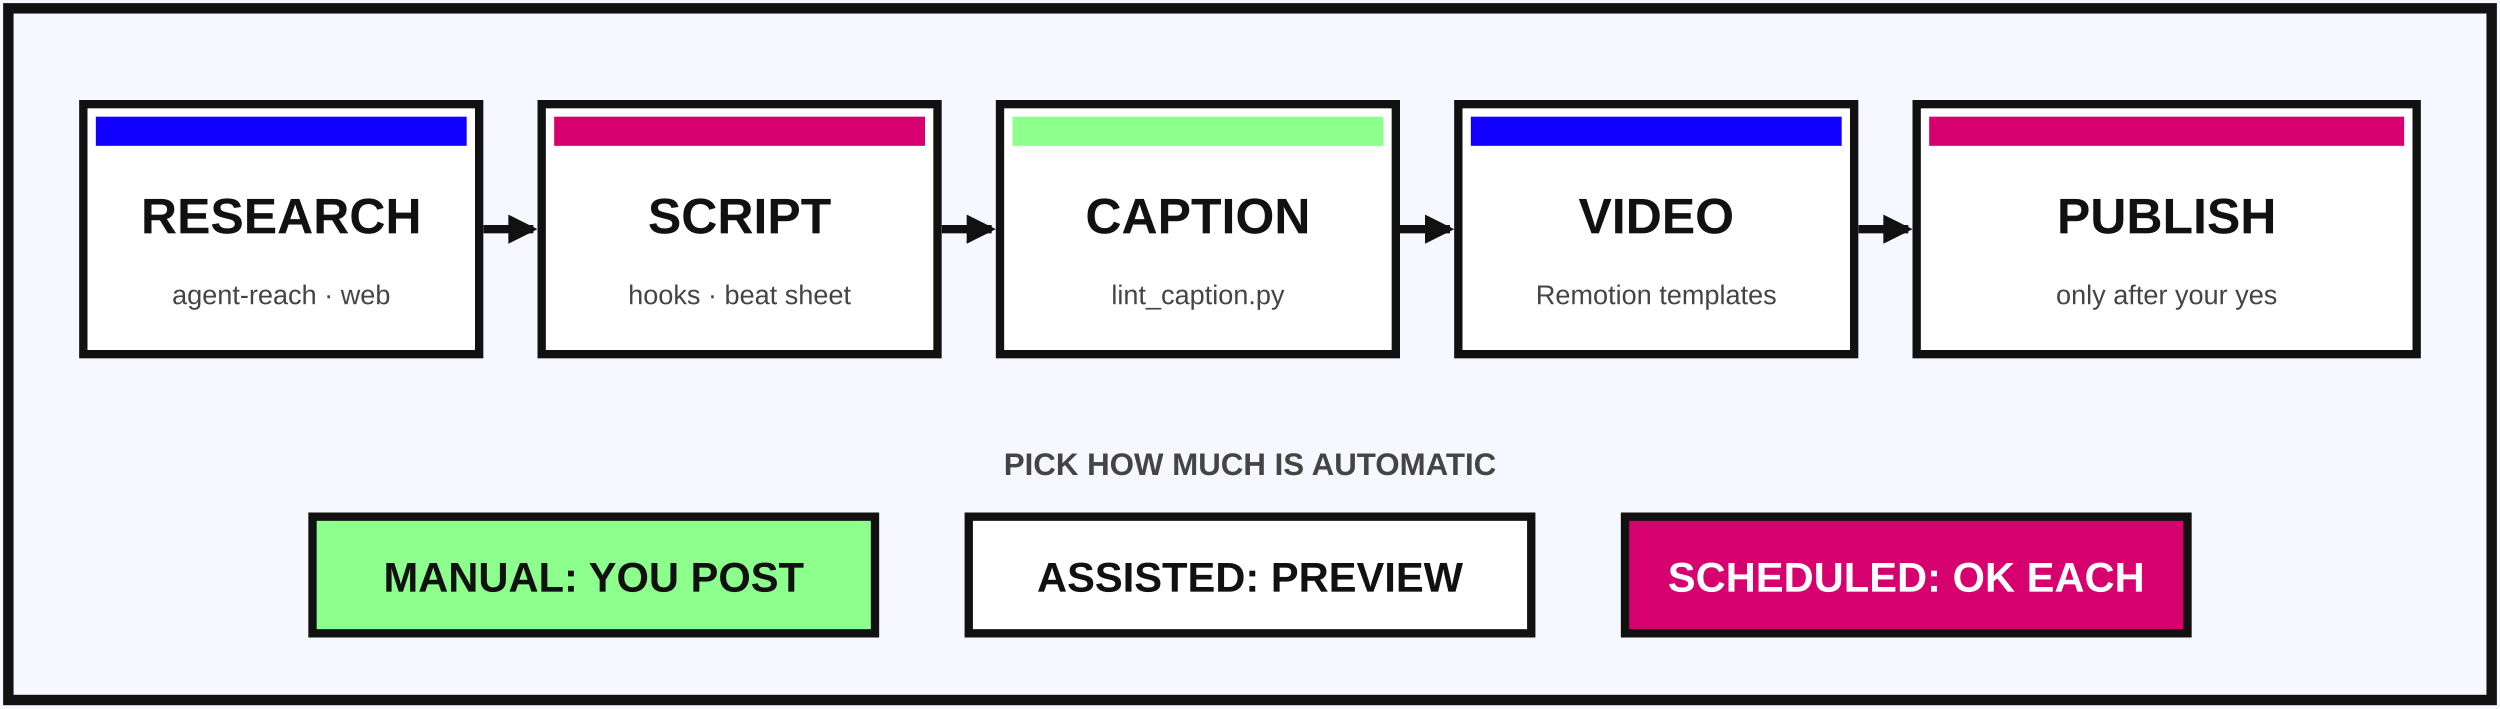
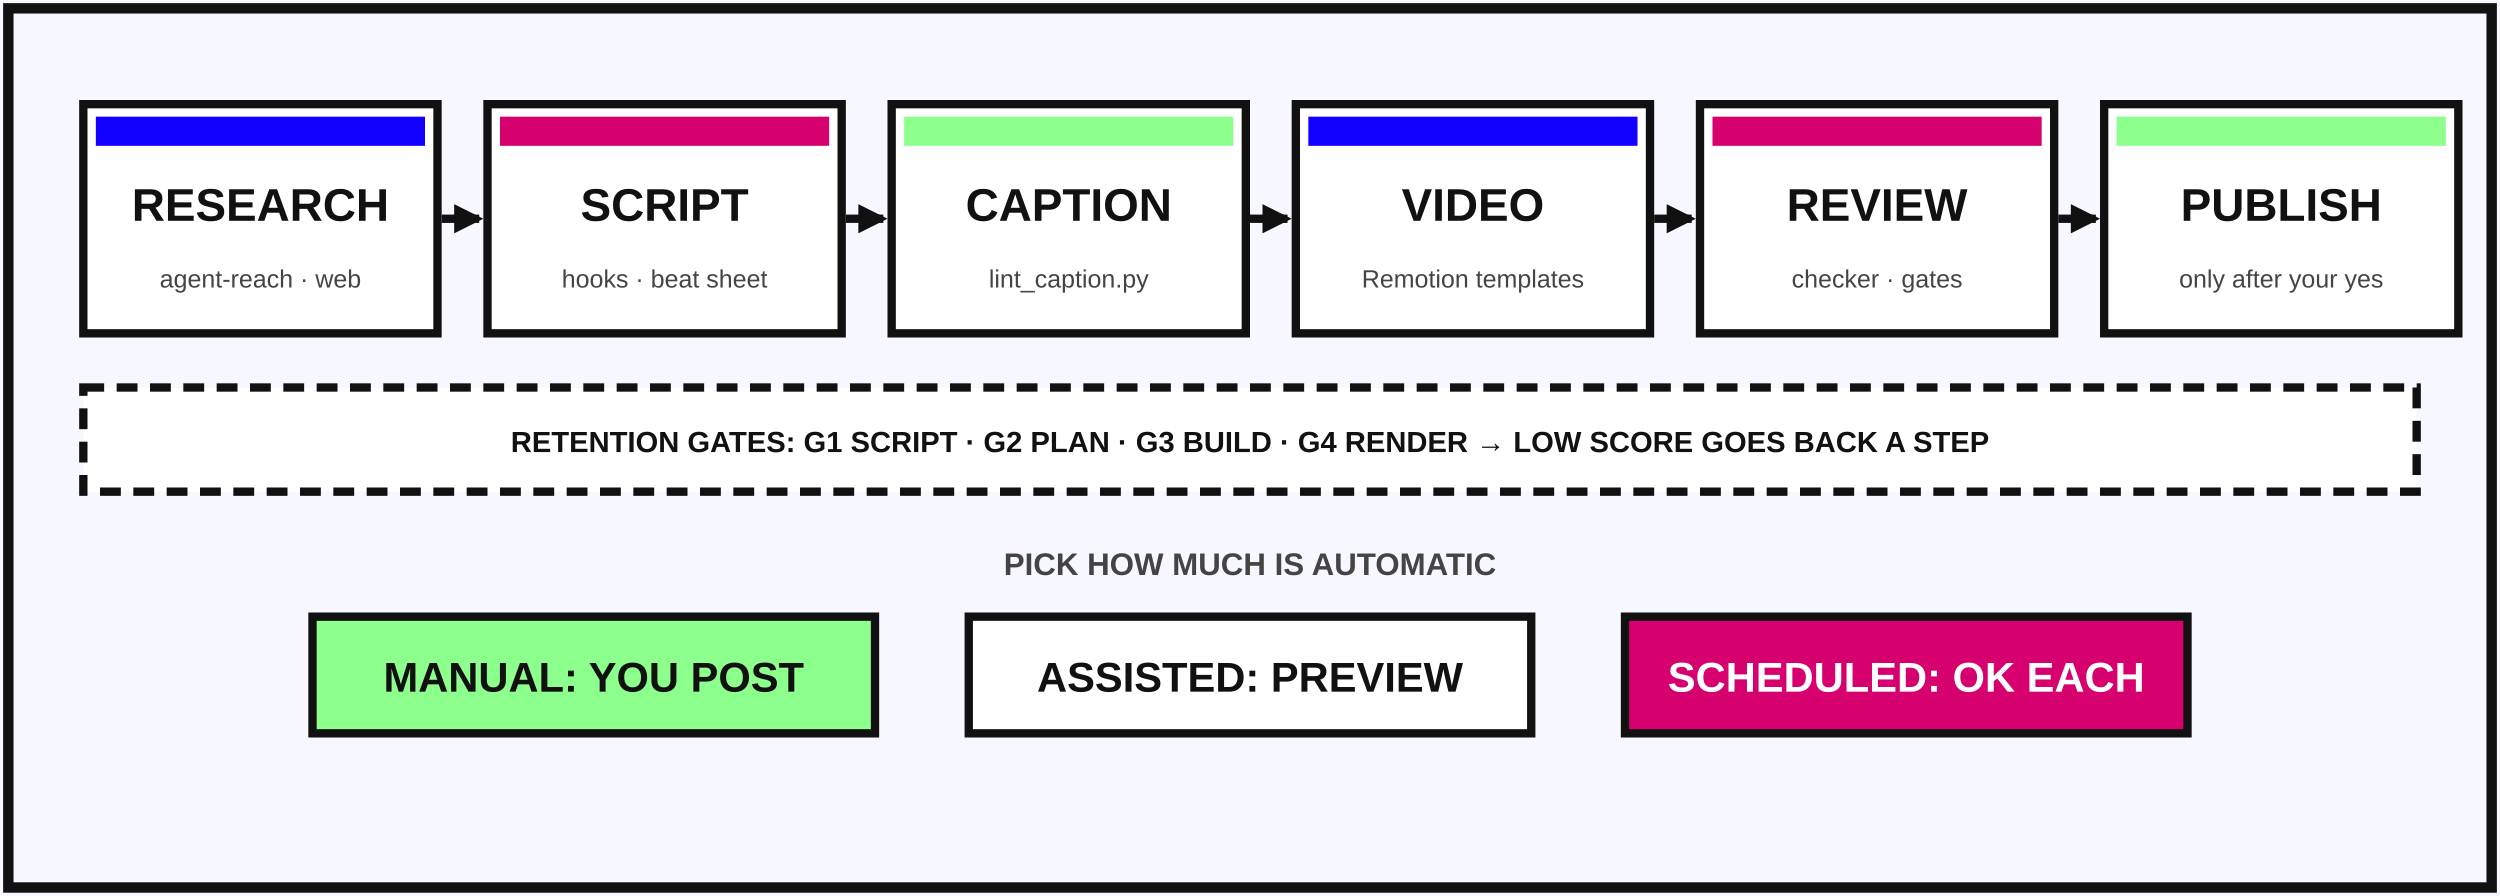
- <svg xmlns="http://www.w3.org/2000/svg" width="1200" height="340" viewBox="0 0 1200 340" role="img" aria-label="Pipeline: research, script, caption, video, publish; three working modes">
-   <rect width="1200" height="340" fill="#f7f7ff" />
-   <rect x="4" y="4" width="1192" height="332" fill="none" stroke="#111" stroke-width="5" />
+ <svg xmlns="http://www.w3.org/2000/svg" width="1200" height="430" viewBox="0 0 1200 430" role="img" aria-label="Pipeline: research, script, caption, video, review, publish; retention gates send low scores back; three working modes">
+   <rect width="1200" height="430" fill="#f7f7ff" />
+   <rect x="4" y="4" width="1192" height="422" fill="none" stroke="#111" stroke-width="5" />
  <defs>
    <marker id="a" markerUnits="userSpaceOnUse" markerWidth="16" markerHeight="16" refX="12" refY="8" orient="auto">
      <path d="M0,1 L14,8 L0,15 z" fill="#111" />
    </marker>
  </defs>
  <g font-family="'Arial Black','Helvetica Neue',Arial,sans-serif" font-weight="900" text-anchor="middle">
    <g>
-       <rect x="40" y="50" width="190" height="120" fill="#fff" stroke="#111" stroke-width="4" />
-       <rect x="46" y="56" width="178" height="14" fill="#1100ff" />
-       <text x="135" y="112" font-size="24" fill="#111">RESEARCH</text>
-       <text x="135" y="146" font-size="13" font-family="Arial" font-weight="400" fill="#444">agent-reach · web</text>
+       <rect x="40" y="50" width="170" height="110" fill="#fff" stroke="#111" stroke-width="4" />
+       <rect x="46" y="56" width="158" height="14" fill="#1100ff" />
+       <text x="125" y="106" font-size="22" fill="#111">RESEARCH</text>
+       <text x="125" y="138" font-size="12" font-family="Arial" font-weight="400" fill="#444">agent-reach · web</text>
    </g>
    <g>
-       <rect x="260" y="50" width="190" height="120" fill="#fff" stroke="#111" stroke-width="4" />
-       <rect x="266" y="56" width="178" height="14" fill="#d6006e" />
-       <text x="355" y="112" font-size="24" fill="#111">SCRIPT</text>
-       <text x="355" y="146" font-size="13" font-family="Arial" font-weight="400" fill="#444">hooks · beat sheet</text>
+       <rect x="234" y="50" width="170" height="110" fill="#fff" stroke="#111" stroke-width="4" />
+       <rect x="240" y="56" width="158" height="14" fill="#d6006e" />
+       <text x="319" y="106" font-size="22" fill="#111">SCRIPT</text>
+       <text x="319" y="138" font-size="12" font-family="Arial" font-weight="400" fill="#444">hooks · beat sheet</text>
    </g>
    <g>
-       <rect x="480" y="50" width="190" height="120" fill="#fff" stroke="#111" stroke-width="4" />
-       <rect x="486" y="56" width="178" height="14" fill="#8cff8c" />
-       <text x="575" y="112" font-size="24" fill="#111">CAPTION</text>
-       <text x="575" y="146" font-size="13" font-family="Arial" font-weight="400" fill="#444">lint_caption.py</text>
+       <rect x="428" y="50" width="170" height="110" fill="#fff" stroke="#111" stroke-width="4" />
+       <rect x="434" y="56" width="158" height="14" fill="#8cff8c" />
+       <text x="513" y="106" font-size="22" fill="#111">CAPTION</text>
+       <text x="513" y="138" font-size="12" font-family="Arial" font-weight="400" fill="#444">lint_caption.py</text>
    </g>
    <g>
-       <rect x="700" y="50" width="190" height="120" fill="#fff" stroke="#111" stroke-width="4" />
-       <rect x="706" y="56" width="178" height="14" fill="#1100ff" />
-       <text x="795" y="112" font-size="24" fill="#111">VIDEO</text>
-       <text x="795" y="146" font-size="13" font-family="Arial" font-weight="400" fill="#444">Remotion templates</text>
+       <rect x="622" y="50" width="170" height="110" fill="#fff" stroke="#111" stroke-width="4" />
+       <rect x="628" y="56" width="158" height="14" fill="#1100ff" />
+       <text x="707" y="106" font-size="22" fill="#111">VIDEO</text>
+       <text x="707" y="138" font-size="12" font-family="Arial" font-weight="400" fill="#444">Remotion templates</text>
    </g>
    <g>
-       <rect x="920" y="50" width="240" height="120" fill="#fff" stroke="#111" stroke-width="4" />
-       <rect x="926" y="56" width="228" height="14" fill="#d6006e" />
-       <text x="1040" y="112" font-size="24" fill="#111">PUBLISH</text>
-       <text x="1040" y="146" font-size="13" font-family="Arial" font-weight="400" fill="#444">only after your yes</text>
+       <rect x="816" y="50" width="170" height="110" fill="#fff" stroke="#111" stroke-width="4" />
+       <rect x="822" y="56" width="158" height="14" fill="#d6006e" />
+       <text x="901" y="106" font-size="22" fill="#111">REVIEW</text>
+       <text x="901" y="138" font-size="12" font-family="Arial" font-weight="400" fill="#444">checker · gates</text>
+     </g>
+     <g>
+       <rect x="1010" y="50" width="170" height="110" fill="#fff" stroke="#111" stroke-width="4" />
+       <rect x="1016" y="56" width="158" height="14" fill="#8cff8c" />
+       <text x="1095" y="106" font-size="22" fill="#111">PUBLISH</text>
+       <text x="1095" y="138" font-size="12" font-family="Arial" font-weight="400" fill="#444">only after your yes</text>
    </g>
  </g>
  <g stroke="#111" stroke-width="4" marker-end="url(#a)">
-     <line x1="232" y1="110" x2="256" y2="110" />
-     <line x1="452" y1="110" x2="476" y2="110" />
-     <line x1="672" y1="110" x2="696" y2="110" />
-     <line x1="892" y1="110" x2="916" y2="110" />
+     <line x1="212" y1="105" x2="230" y2="105" />
+     <line x1="406" y1="105" x2="424" y2="105" />
+     <line x1="600" y1="105" x2="618" y2="105" />
+     <line x1="794" y1="105" x2="812" y2="105" />
+     <line x1="988" y1="105" x2="1006" y2="105" />
  </g>
-   <g font-family="'Arial Black',Arial,sans-serif" font-weight="900" font-size="20" text-anchor="middle">
-     <text x="600" y="228" font-size="15" fill="#444" font-family="Arial" font-weight="700">PICK HOW MUCH IS AUTOMATIC</text>
-     <rect x="150" y="248" width="270" height="56" fill="#8cff8c" stroke="#111" stroke-width="4" />
-     <text x="285" y="284" fill="#111">MANUAL: YOU POST</text>
-     <rect x="465" y="248" width="270" height="56" fill="#fff" stroke="#111" stroke-width="4" />
-     <text x="600" y="284" fill="#111">ASSISTED: PREVIEW</text>
-     <rect x="780" y="248" width="270" height="56" fill="#d6006e" stroke="#111" stroke-width="4" />
-     <text x="915" y="284" fill="#fff">SCHEDULED: OK EACH</text>
+   <g font-family="'Arial Black',Arial,sans-serif" font-weight="900" text-anchor="middle">
+     <rect x="40" y="186" width="1120" height="50" fill="#fff" stroke="#111" stroke-width="4" stroke-dasharray="10 6" />
+     <text x="600" y="217" font-size="14" fill="#111">RETENTION GATES: G1 SCRIPT · G2 PLAN · G3 BUILD · G4 RENDER  →  LOW SCORE GOES BACK A STEP</text>
+     <text x="600" y="276" font-size="15" fill="#444" font-family="Arial" font-weight="700">PICK HOW MUCH IS AUTOMATIC</text>
+     <rect x="150" y="296" width="270" height="56" fill="#8cff8c" stroke="#111" stroke-width="4" />
+     <text x="285" y="332" font-size="20" fill="#111">MANUAL: YOU POST</text>
+     <rect x="465" y="296" width="270" height="56" fill="#fff" stroke="#111" stroke-width="4" />
+     <text x="600" y="332" font-size="20" fill="#111">ASSISTED: PREVIEW</text>
+     <rect x="780" y="296" width="270" height="56" fill="#d6006e" stroke="#111" stroke-width="4" />
+     <text x="915" y="332" font-size="20" fill="#fff">SCHEDULED: OK EACH</text>
  </g>
</svg>
